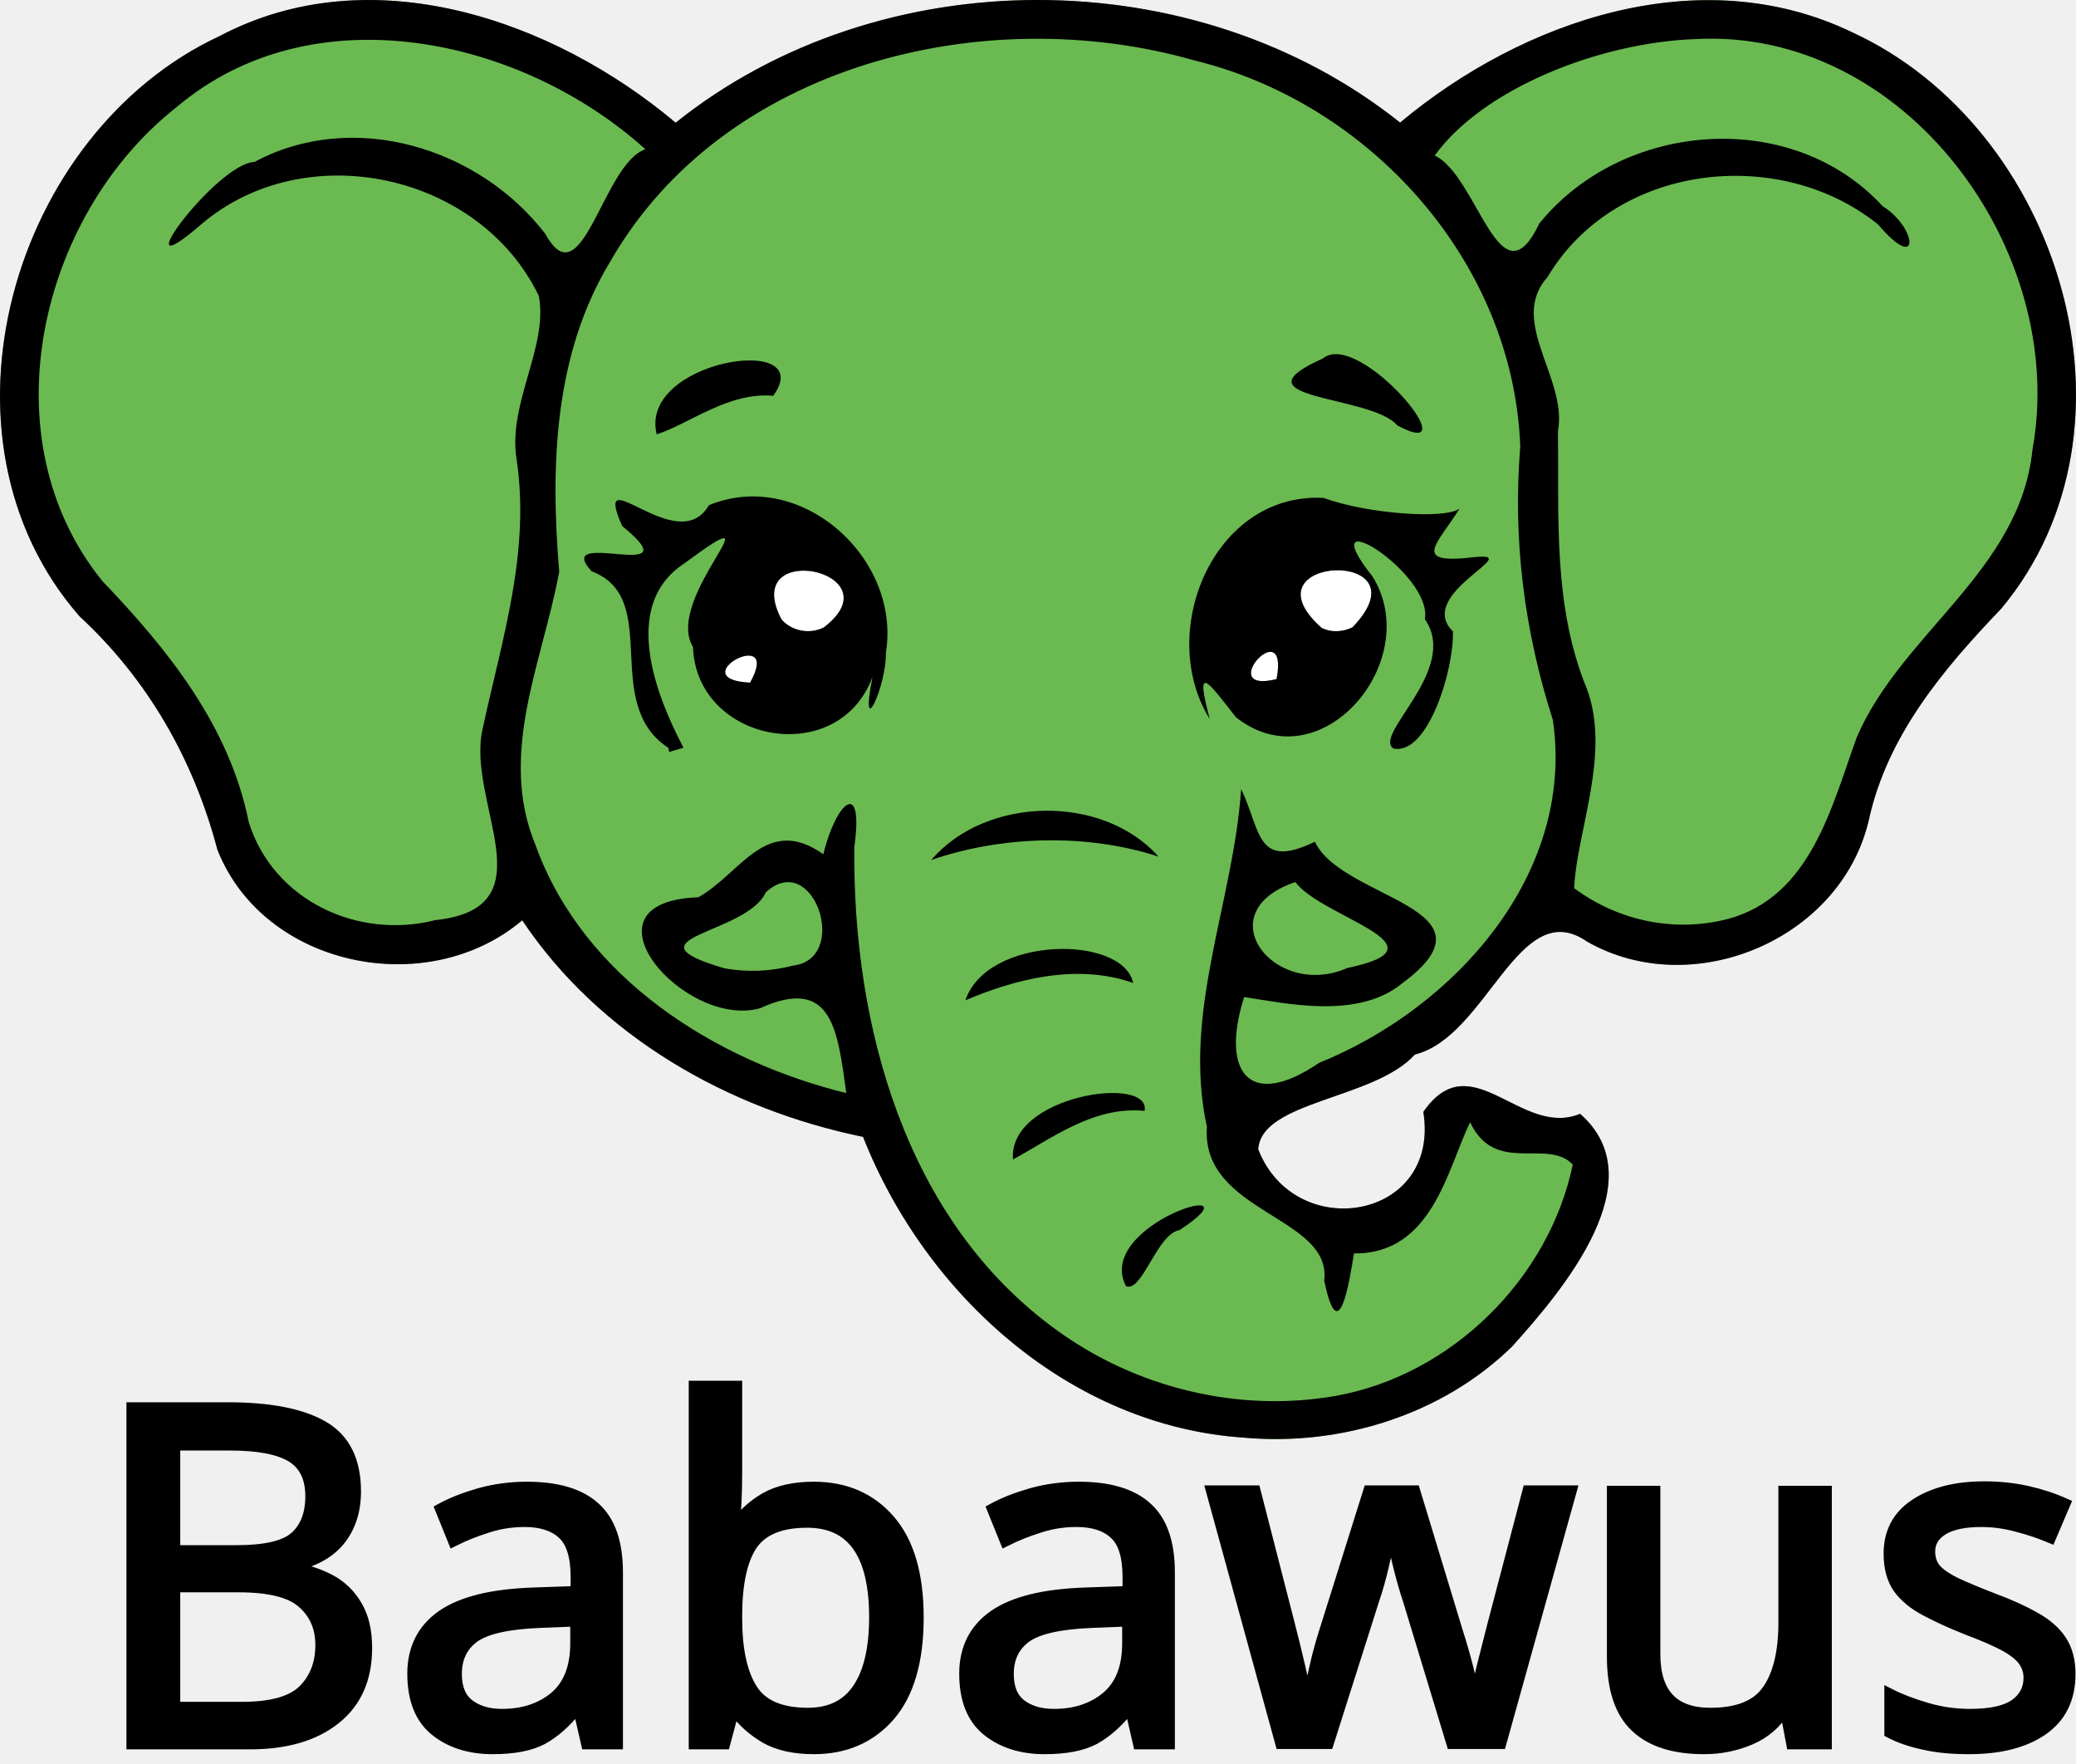
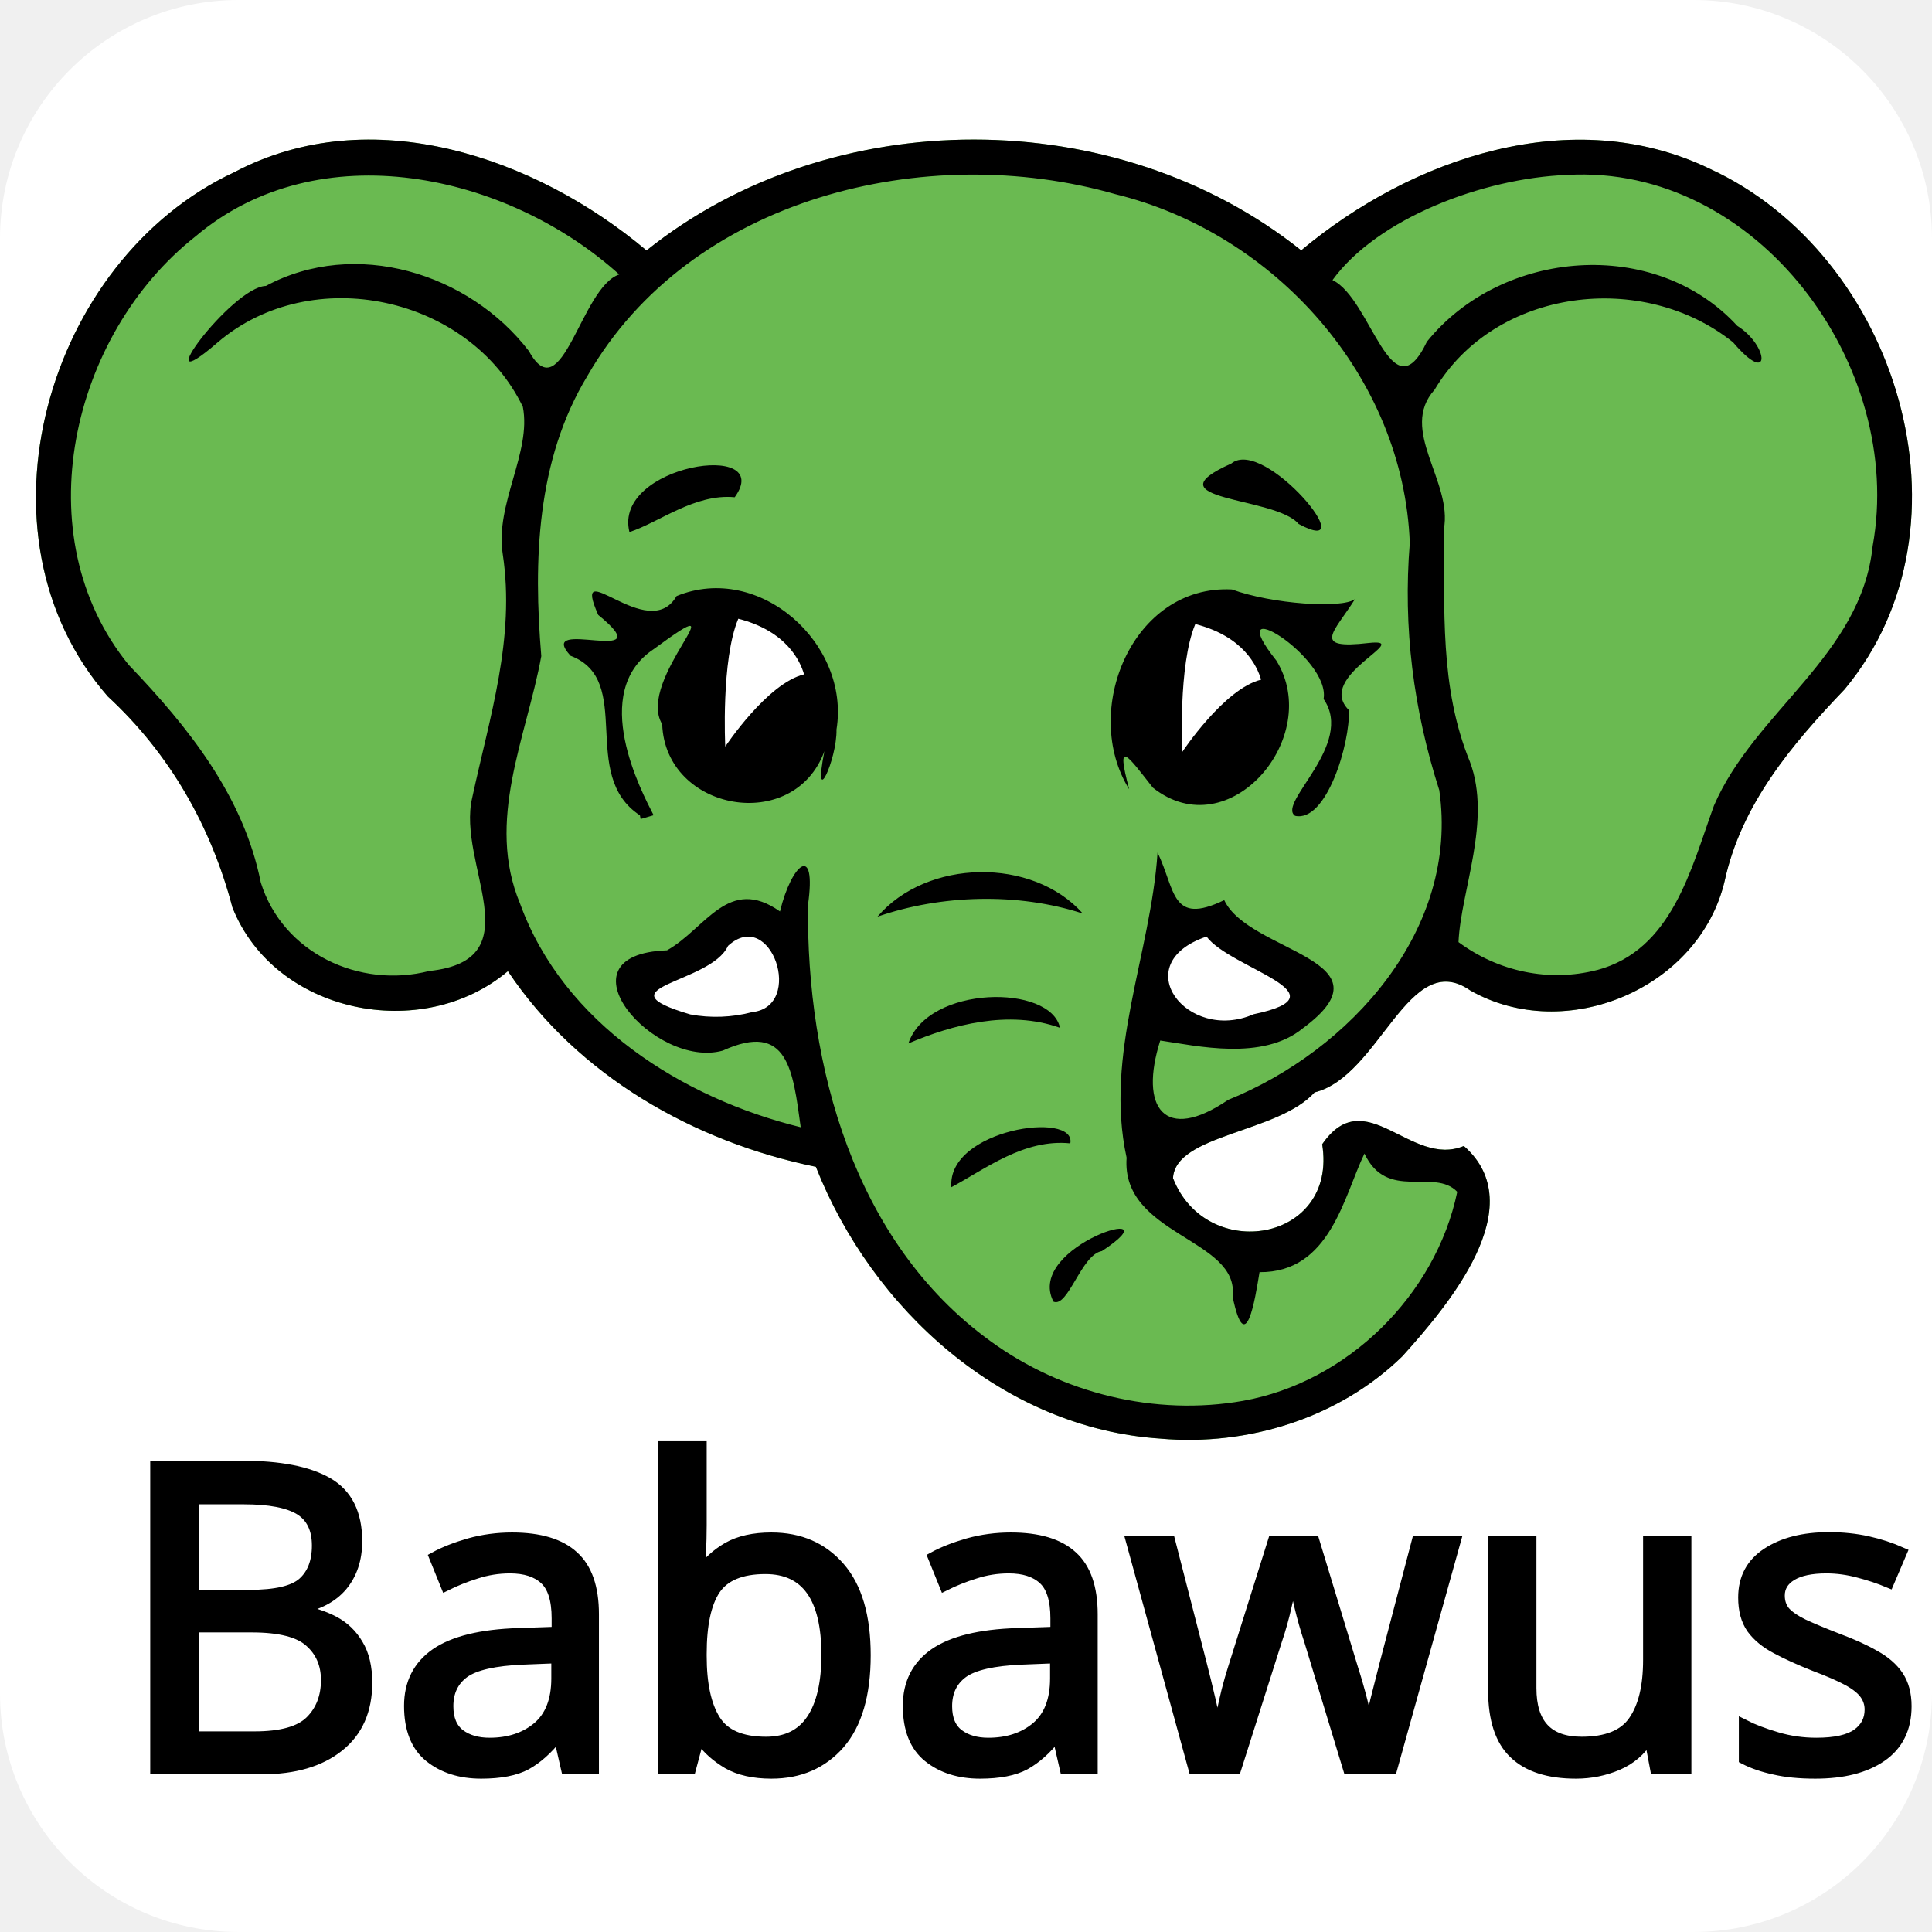
- <svg xmlns="http://www.w3.org/2000/svg" width="87.394mm" height="74.216mm" viewBox="0 0 87.394 74.216" version="1.1" id="svg1">
+ <svg xmlns="http://www.w3.org/2000/svg" width="90mm" height="90mm" viewBox="0 0 90 90" version="1.1" id="svg1">
  <defs id="defs1">
    </defs>
-   <g id="layer3" transform="translate(-61.303,-112.8667)">
-     <text xml:space="preserve" style="font-size:3.175px;writing-mode:lr-tb;direction:ltr;fill:#000000;fill-opacity:1;stroke:#000000;stroke-width:0.5;stroke-dasharray:none;stroke-opacity:1" x="64.955" y="186.247" id="text20">
-       <tspan id="tspan20" style="font-style:normal;font-variant:normal;font-weight:normal;font-stretch:normal;font-size:19.756px;font-family:Sniglet;-inkscape-font-specification:'Sniglet, Normal';font-variant-ligatures:normal;font-variant-caps:normal;font-variant-numeric:normal;font-variant-east-asian:normal;fill:#000000;fill-opacity:1;stroke:#000000;stroke-width:0.5;stroke-dasharray:none;stroke-opacity:1" x="64.955" y="186.247">Babawus</tspan>
-     </text>
-   </g>
-   <g id="layer2" transform="translate(-61.303,-112.8667)" />
-   <g id="layer1" transform="translate(-61.303,-112.8667)">
-     <g id="g20" transform="translate(-9.2670981e-8,-5.346807)">
-       <g id="g19" transform="translate(7.834114,80.15329)">
-         <path style="fill:#6aba51;fill-opacity:1;stroke-width:0.265" d="m 97.158,38.06 c -5.471,-8.31e-4 -10.941,1.72 -15.246,5.166 -5.17,-4.351 -12.842,-7.002 -19.199,-3.646 -8.754,4.076 -12.474,16.901 -5.896,24.423 2.882,2.662 4.809,6.048 5.804,9.825 1.961,4.953 8.841,6.344 12.833,2.971 3.262,4.878 8.664,7.948 14.347,9.115 2.623,6.649 8.719,12.183 16.059,12.662 4.059,0.36 8.327,-0.965 11.264,-3.841 2.12,-2.356 6.058,-6.995 2.86,-9.792 -2.484,1.033 -4.579,-3.007 -6.599,-0.081 0.733,4.56 -5.395,5.563 -6.95,1.579 0.116,-2.048 4.884,-2.098 6.596,-3.995 3.046,-0.752 4.377,-6.753 7.245,-4.754 4.444,2.534 10.68,-0.077 11.859,-5.101 0.778,-3.569 3.127,-6.352 5.584,-8.917 6.37,-7.65 2.44,-20.251 -6.279,-24.254 -6.397,-3.084 -13.879,-0.506 -19.032,3.8 -4.308,-3.438 -9.78,-5.16 -15.251,-5.16 z" id="path19" />
-         <path style="fill:#ffffff;fill-opacity:1;stroke-width:0.265" d="m 106.95,65.497 c 0.249,0.001 0.42,0.291 0.259,1.148 -1.882,0.467 -0.85,-1.15 -0.259,-1.148 z" id="path8" />
-         <path style="fill:#ffffff;fill-opacity:1;stroke-width:0.265" d="m 109.678,62.065 c 1.16,-0.045 2.345,0.713 0.729,2.398 -0.401,0.202 -0.9,0.231 -1.307,0.024 -1.717,-1.529 -0.582,-2.377 0.578,-2.422 z" id="path7" />
-         <path style="fill:#ffffff;fill-opacity:1;stroke-width:0.265" d="m 84.98,65.656 c 0.346,-6.85e-4 0.544,0.284 0.064,1.139 -1.929,-0.097 -0.725,-1.138 -0.064,-1.139 z" id="path5" />
-         <path style="fill:#ffffff;fill-opacity:1;stroke-width:0.265" d="m 87.349,62.081 c 1.196,0.03 2.546,1.053 0.799,2.39 -0.588,0.296 -1.348,0.162 -1.782,-0.338 -0.784,-1.498 0.053,-2.075 0.983,-2.052 z" id="path4" />
-       </g>
-       <path style="fill:#000000;stroke-width:0.265" d="m 113.695,178.728 c -7.341,-0.48 -13.436,-6.013 -16.06,-12.662 -5.683,-1.167 -11.085,-4.237 -14.347,-9.115 -3.992,3.373 -10.872,1.981 -12.833,-2.971 -0.994,-3.777 -2.922,-7.163 -5.804,-9.825 -6.578,-7.522 -2.857,-20.347 5.896,-24.423 6.357,-3.356 14.029,-0.705 19.199,3.646 8.61,-6.892 21.88,-6.88 30.497,-0.005 5.153,-4.306 12.636,-6.885 19.033,-3.8 8.719,4.003 12.649,16.604 6.279,24.254 -2.457,2.566 -4.805,5.349 -5.583,8.918 -1.179,5.024 -7.416,7.635 -11.859,5.101 -2.868,-1.999 -4.199,4.002 -7.245,4.753 -1.713,1.897 -6.481,1.946 -6.596,3.995 1.555,3.984 7.682,2.98 6.95,-1.579 2.02,-2.926 4.115,1.114 6.599,0.081 3.198,2.797 -0.74,7.436 -2.86,9.792 -2.937,2.876 -7.205,4.201 -11.264,3.841 z m 3.84,-1.76 c 4.862,-0.867 8.975,-4.925 9.978,-9.737 -1.08,-1.129 -3.267,0.464 -4.323,-1.783 -0.967,2.004 -1.596,5.551 -4.888,5.526 -0.205,1.25 -0.647,4.07 -1.254,1.138 0.335,-2.711 -5.202,-2.842 -4.938,-6.47 -1.049,-4.816 1.122,-9.462 1.442,-14.215 0.841,1.736 0.618,3.419 3.106,2.216 1.139,2.447 8.016,2.755 3.668,5.965 -1.883,1.547 -4.956,0.818 -6.649,0.575 -0.996,3.139 0.196,4.786 3.162,2.765 5.688,-2.296 10.782,-7.935 9.836,-14.427 -1.203,-3.752 -1.694,-7.579 -1.373,-11.512 -0.286,-7.741 -6.29,-14.437 -13.708,-16.25 -8.812,-2.522 -19.818,0.135 -24.598,8.458 -2.382,3.927 -2.523,8.621 -2.152,13.06 -0.692,3.786 -2.603,7.666 -0.987,11.534 2.018,5.562 7.537,9.051 13.072,10.412 -0.364,-2.634 -0.585,-4.954 -3.627,-3.572 -3.167,0.895 -7.883,-4.482 -2.603,-4.669 1.802,-1.008 2.856,-3.508 5.264,-1.812 0.54,-2.232 1.717,-3.222 1.304,-0.303 -0.076,7.496 2.145,15.716 8.497,20.317 3.35,2.445 7.677,3.507 11.772,2.784 z m -8.832,-4.62 c -1.365,-2.63 5.886,-4.742 2.256,-2.357 -0.956,0.157 -1.573,2.651 -2.256,2.357 z m -4.756,-5.332 c -0.209,-2.709 5.83,-3.575 5.54,-2.042 -2.157,-0.223 -3.976,1.208 -5.54,2.042 z m -2.003,-6.698 c 0.916,-2.725 6.63,-2.767 7.063,-0.728 -2.394,-0.854 -5.035,-0.136 -7.063,0.728 z m -1.439,-5.905 c 2.3,-2.693 7.217,-2.788 9.567,-0.144 -3.021,-0.988 -6.613,-0.88 -9.567,0.145 z m 19.452,-4.699 c -0.858,-0.589 2.802,-3.325 1.329,-5.44 0.346,-1.937 -4.899,-5.179 -2.199,-1.789 2.196,3.55 -2.195,8.737 -5.753,5.919 -1.149,-1.457 -1.763,-2.379 -1.103,0.076 -2.264,-3.631 0.136,-9.544 4.784,-9.31 1.869,0.68 5.113,0.906 5.733,0.452 -0.966,1.537 -2.07,2.359 0.649,2.041 2.166,-0.229 -2.539,1.538 -0.933,3.125 0.068,1.538 -1.043,5.255 -2.507,4.928 z m -4.912,-2.916 c 0.541,-2.886 -2.676,0.663 0,0 z m 3.198,-2.182 c 3.232,-3.369 -4.74,-3.034 -1.306,0.024 0.406,0.207 0.905,0.178 1.306,-0.024 z m -28.804,5.077 c -2.875,-1.888 -0.231,-6.301 -3.233,-7.435 -1.715,-1.887 4.383,0.611 1.29,-1.902 -1.333,-3.012 2.335,1.413 3.649,-0.878 3.858,-1.585 8.1,2.216 7.451,6.216 0.03,1.418 -1.132,3.876 -0.562,1.007 -1.421,3.886 -7.413,2.798 -7.558,-1.253 -1.267,-2.077 3.907,-6.668 -0.396,-3.498 -3.026,2.007 -0.562,6.644 -0.004,7.737 l -0.604,0.178 -0.033,-0.172 z m 3.44,-2.746 c 1.398,-2.488 -2.94,-0.147 0,0 z m 3.105,-2.323 c 3.105,-2.377 -3.575,-3.762 -1.782,-0.338 0.434,0.5 1.195,0.634 1.782,0.338 z M 88.949,136.496 c -0.785,-3.139 6.833,-4.295 4.904,-1.621 -1.862,-0.179 -3.53,1.178 -4.904,1.621 z m 31.172,-0.378 c -1.078,-1.294 -7.042,-1.065 -3.134,-2.813 1.539,-1.27 6.279,4.501 3.134,2.813 z m -25.455,22.742 c 2.454,-0.262 0.884,-4.927 -1.124,-3.087 -0.801,1.773 -6.082,1.918 -1.759,3.194 0.948,0.178 1.95,0.14 2.883,-0.107 z m 23.359,0.098 c 4.416,-0.923 -1.087,-2.124 -2.192,-3.617 -3.757,1.271 -0.891,4.969 2.192,3.617 z m -38.403,-2.014 c 4.884,-0.512 1.269,-4.972 2.004,-8.077 0.811,-3.76 2.012,-7.424 1.421,-11.343 -0.369,-2.333 1.351,-4.742 0.936,-6.862 -2.5,-5.166 -9.837,-6.746 -14.215,-3 -3.483,3.011 0.662,-2.595 2.245,-2.63 4.157,-2.232 9.456,-0.612 12.253,3.034 1.549,2.821 2.418,-2.974 4.207,-3.569 -5.219,-4.71 -13.993,-6.637 -19.738,-1.773 -5.805,4.572 -7.99,13.962 -3.114,19.957 2.771,2.894 5.349,6.106 6.155,10.143 1.031,3.291 4.597,4.951 7.845,4.12 z m 54.4,-0.043 c 3.497,-0.931 4.374,-4.701 5.448,-7.659 1.891,-4.392 6.874,-7.005 7.393,-12.092 1.526,-8.369 -5.348,-17.808 -14.234,-17.289 -3.929,0.147 -8.845,2.032 -10.928,4.898 1.816,0.866 2.739,6.351 4.398,2.869 3.485,-4.32 10.622,-4.91 14.457,-0.737 1.475,0.923 1.602,2.877 -0.195,0.767 -4.196,-3.366 -11.082,-2.535 -13.904,2.207 -1.691,1.876 0.855,4.276 0.43,6.499 0.05,3.674 -0.215,7.349 1.217,10.839 1.023,2.74 -0.426,5.996 -0.534,8.396 1.849,1.371 4.214,1.877 6.451,1.3 z" id="path1" />
+   <g id="layer3" transform="translate(-60.93142,-113.1194)" />
+   <g id="layer2" transform="translate(-60.93142,-113.1194)" />
+   <g id="layer1" transform="translate(-60.93142,-113.1194)">
+     <rect style="fill:#ffffff;fill-opacity:1;stroke:none;stroke-width:3.927;stroke-dasharray:none" id="rect1" width="90" height="90" x="60.931" y="113.119" ry="11.111" />
+     <g id="g1">
+       <text xml:space="preserve" style="font-size:3.175px;writing-mode:lr-tb;direction:ltr;fill:#000000;fill-opacity:1;stroke:#000000;stroke-width:0.5;stroke-dasharray:none;stroke-opacity:1" x="66.258" y="195.526" id="text20">
+         <tspan id="tspan20" style="font-style:normal;font-variant:normal;font-weight:normal;font-stretch:normal;font-size:19.756px;font-family:Sniglet;-inkscape-font-specification:'Sniglet, Normal';font-variant-ligatures:normal;font-variant-caps:normal;font-variant-numeric:normal;font-variant-east-asian:normal;fill:#000000;fill-opacity:1;stroke:#000000;stroke-width:0.5;stroke-dasharray:none;stroke-opacity:1" x="66.258" y="195.526">Babawus</tspan>
+       </text>
+       <path style="fill:#6aba51;fill-opacity:1;stroke-width:0.265" d="m 106.295,119.621 c -5.471,-8.3e-4 -10.941,1.72 -15.246,5.166 -5.17,-4.351 -12.842,-7.002 -19.199,-3.646 -8.754,4.076 -12.474,16.901 -5.896,24.423 2.882,2.662 4.809,6.048 5.804,9.825 1.961,4.953 8.841,6.344 12.833,2.971 3.262,4.878 8.664,7.948 14.347,9.115 2.623,6.649 8.719,12.183 16.059,12.662 4.059,0.36 8.327,-0.965 11.264,-3.841 2.12,-2.356 6.058,-6.995 2.86,-9.792 -2.484,1.033 -4.579,-3.007 -6.599,-0.081 0.733,4.56 -5.395,5.563 -6.95,1.579 0.116,-2.048 4.884,-2.098 6.596,-3.995 3.046,-0.752 4.377,-6.753 7.245,-4.754 4.444,2.534 10.68,-0.077 11.859,-5.101 0.778,-3.569 3.127,-6.352 5.584,-8.917 6.37,-7.65 2.44,-20.251 -6.279,-24.254 -6.397,-3.084 -13.879,-0.506 -19.032,3.8 -4.308,-3.438 -9.78,-5.16 -15.251,-5.16 z" id="path19" />
    </g>
+     <path style="fill:#ffffff;fill-opacity:1;stroke:none;stroke-width:3.7;stroke-dasharray:none" d="m 96.538,156.293 c -0.728,-0.385 -1.623,-0.203 -2.296,0.213 -0.593,0.334 -1.113,0.777 -1.674,1.159 -0.697,0.135 -1.392,0.627 -1.532,1.358 -0.112,0.623 0.371,1.18 0.898,1.44 1.074,0.579 2.329,0.538 3.512,0.574 0.908,-0.03 1.764,-0.644 2.115,-1.476 0.208,-0.521 0.119,-1.141 -0.237,-1.577 -0.365,-0.515 -0.46,-1.155 -0.785,-1.69 z" id="path23" />
+     <path style="fill:#ffffff;fill-opacity:1;stroke:none;stroke-width:3.7;stroke-dasharray:none" d="m 115.961,156.579 c 0.728,-0.385 1.623,-0.203 2.296,0.213 0.593,0.334 1.113,0.777 1.674,1.159 0.697,0.135 1.392,0.627 1.532,1.358 0.112,0.623 -0.371,1.18 -0.898,1.44 -1.074,0.579 -2.329,0.538 -3.512,0.574 -0.908,-0.03 -1.764,-0.644 -2.115,-1.476 -0.208,-0.521 -0.119,-1.141 0.237,-1.577 0.365,-0.515 0.46,-1.155 0.785,-1.69 z" id="path23-3" />
+     <path style="fill:#000000;stroke-width:0.265" d="m 114.998,180.136 c -7.341,-0.48 -13.436,-6.013 -16.06,-12.662 -5.683,-1.167 -11.085,-4.237 -14.347,-9.115 -3.992,3.373 -10.872,1.981 -12.833,-2.971 -0.994,-3.777 -2.922,-7.163 -5.804,-9.825 -6.578,-7.522 -2.857,-20.347 5.896,-24.423 6.357,-3.356 14.029,-0.705 19.199,3.646 8.61,-6.892 21.88,-6.88 30.497,-0.005 5.153,-4.306 12.636,-6.885 19.033,-3.8 8.719,4.003 12.649,16.604 6.279,24.254 -2.457,2.566 -4.805,5.349 -5.583,8.918 -1.179,5.024 -7.416,7.635 -11.859,5.101 -2.868,-1.999 -4.199,4.002 -7.245,4.753 -1.713,1.897 -6.481,1.946 -6.596,3.995 1.555,3.984 7.682,2.98 6.95,-1.579 2.02,-2.926 4.115,1.114 6.599,0.081 3.198,2.797 -0.74,7.436 -2.86,9.792 -2.937,2.876 -7.205,4.201 -11.264,3.841 z m 3.84,-1.76 c 4.862,-0.867 8.975,-4.925 9.978,-9.737 -1.08,-1.129 -3.267,0.464 -4.323,-1.783 -0.967,2.004 -1.596,5.551 -4.888,5.526 -0.205,1.25 -0.647,4.07 -1.254,1.138 0.335,-2.711 -5.202,-2.842 -4.938,-6.47 -1.049,-4.816 1.122,-9.462 1.442,-14.215 0.841,1.736 0.618,3.419 3.106,2.216 1.139,2.447 8.016,2.755 3.668,5.965 -1.883,1.547 -4.956,0.818 -6.649,0.575 -0.996,3.139 0.196,4.786 3.162,2.765 5.688,-2.296 10.782,-7.935 9.836,-14.427 -1.203,-3.752 -1.694,-7.579 -1.373,-11.512 -0.286,-7.741 -6.29,-14.437 -13.708,-16.25 -8.812,-2.522 -19.818,0.135 -24.598,8.458 -2.382,3.927 -2.523,8.621 -2.152,13.06 -0.692,3.786 -2.603,7.666 -0.987,11.534 2.018,5.562 7.537,9.051 13.072,10.412 -0.364,-2.634 -0.585,-4.954 -3.627,-3.572 -3.167,0.895 -7.883,-4.482 -2.603,-4.669 1.802,-1.008 2.856,-3.508 5.264,-1.812 0.54,-2.232 1.717,-3.222 1.304,-0.303 -0.076,7.496 2.145,15.716 8.497,20.317 3.35,2.445 7.677,3.507 11.772,2.784 z m -8.832,-4.62 c -1.365,-2.63 5.886,-4.742 2.256,-2.357 -0.956,0.157 -1.573,2.651 -2.256,2.357 z m -4.756,-5.332 c -0.209,-2.709 5.83,-3.575 5.54,-2.042 -2.157,-0.223 -3.976,1.208 -5.54,2.042 z m -2.003,-6.698 c 0.916,-2.725 6.63,-2.767 7.063,-0.728 -2.394,-0.854 -5.035,-0.136 -7.063,0.728 z m -1.439,-5.905 c 2.3,-2.693 7.217,-2.788 9.567,-0.144 -3.021,-0.988 -6.613,-0.88 -9.567,0.145 z m 19.452,-4.699 c -0.858,-0.589 2.802,-3.325 1.329,-5.44 0.346,-1.937 -4.899,-5.179 -2.199,-1.789 2.196,3.55 -2.195,8.737 -5.753,5.919 -1.149,-1.457 -1.763,-2.379 -1.103,0.076 -2.264,-3.631 0.136,-9.544 4.784,-9.31 1.869,0.68 5.113,0.906 5.733,0.452 -0.966,1.537 -2.07,2.359 0.649,2.041 2.166,-0.229 -2.539,1.538 -0.933,3.125 0.068,1.538 -1.043,5.255 -2.507,4.928 z m -3.021,-5.073 c -56.806,-32.429 -56.806,-32.429 0,0 z m -27.497,5.053 c -2.875,-1.888 -0.231,-6.301 -3.233,-7.435 -1.715,-1.887 4.383,0.611 1.29,-1.902 -1.333,-3.012 2.335,1.413 3.649,-0.878 3.858,-1.585 8.1,2.216 7.451,6.216 0.03,1.418 -1.132,3.876 -0.562,1.007 -1.421,3.886 -7.413,2.798 -7.558,-1.253 -1.267,-2.077 3.907,-6.668 -0.396,-3.498 -3.026,2.007 -0.562,6.644 -0.004,7.737 l -0.604,0.178 -0.033,-0.172 z m -0.489,-13.198 c -0.785,-3.139 6.833,-4.295 4.904,-1.621 -1.862,-0.179 -3.53,1.178 -4.904,1.621 z m 31.172,-0.378 c -1.078,-1.294 -7.042,-1.065 -3.134,-2.813 1.539,-1.27 6.279,4.501 3.134,2.813 z m -25.455,22.742 c 2.454,-0.262 0.884,-4.927 -1.124,-3.087 -0.801,1.773 -6.082,1.918 -1.759,3.194 0.948,0.178 1.95,0.14 2.883,-0.107 z m 23.359,0.098 c 4.416,-0.923 -1.087,-2.124 -2.192,-3.617 -3.757,1.271 -0.891,4.969 2.192,3.617 z m -38.403,-2.014 c 4.884,-0.512 1.269,-4.972 2.004,-8.077 0.811,-3.76 2.012,-7.424 1.421,-11.343 -0.369,-2.333 1.351,-4.742 0.936,-6.862 -2.5,-5.166 -9.837,-6.746 -14.215,-3 -3.483,3.011 0.662,-2.595 2.245,-2.63 4.157,-2.232 9.456,-0.612 12.253,3.034 1.549,2.821 2.418,-2.974 4.207,-3.569 -5.219,-4.71 -13.993,-6.637 -19.738,-1.773 -5.805,4.572 -7.99,13.962 -3.114,19.957 2.771,2.894 5.349,6.106 6.155,10.143 1.031,3.291 4.597,4.951 7.845,4.12 z m 54.4,-0.043 c 3.497,-0.931 4.374,-4.701 5.448,-7.659 1.891,-4.392 6.874,-7.005 7.393,-12.092 1.526,-8.369 -5.348,-17.808 -14.234,-17.289 -3.929,0.147 -8.845,2.032 -10.928,4.898 1.816,0.866 2.739,6.351 4.398,2.869 3.485,-4.32 10.622,-4.91 14.457,-0.737 1.475,0.923 1.602,2.877 -0.195,0.767 -4.196,-3.366 -11.082,-2.535 -13.904,2.207 -1.691,1.876 0.855,4.276 0.43,6.499 0.05,3.674 -0.215,7.349 1.217,10.839 1.023,2.74 -0.426,5.996 -0.534,8.396 1.849,1.371 4.214,1.877 6.451,1.3 z" id="path1" />
+     <path style="fill:#ffffff;fill-opacity:1;stroke-width:0.489" d="m 95.324,141.942 c 2.251,0.577 2.883,1.971 3.064,2.591 -1.719,0.416 -3.671,3.365 -3.671,3.365 0,0 -0.203,-4.033 0.607,-5.956 z" id="path4" />
+     <path style="fill:#ffffff;fill-opacity:1;stroke-width:0.489" d="m 116.614,142.19 c 2.251,0.577 2.883,1.971 3.064,2.591 -1.719,0.416 -3.671,3.365 -3.671,3.365 0,0 -0.203,-4.033 0.607,-5.956 z" id="path4-3" />
  </g>
</svg>
